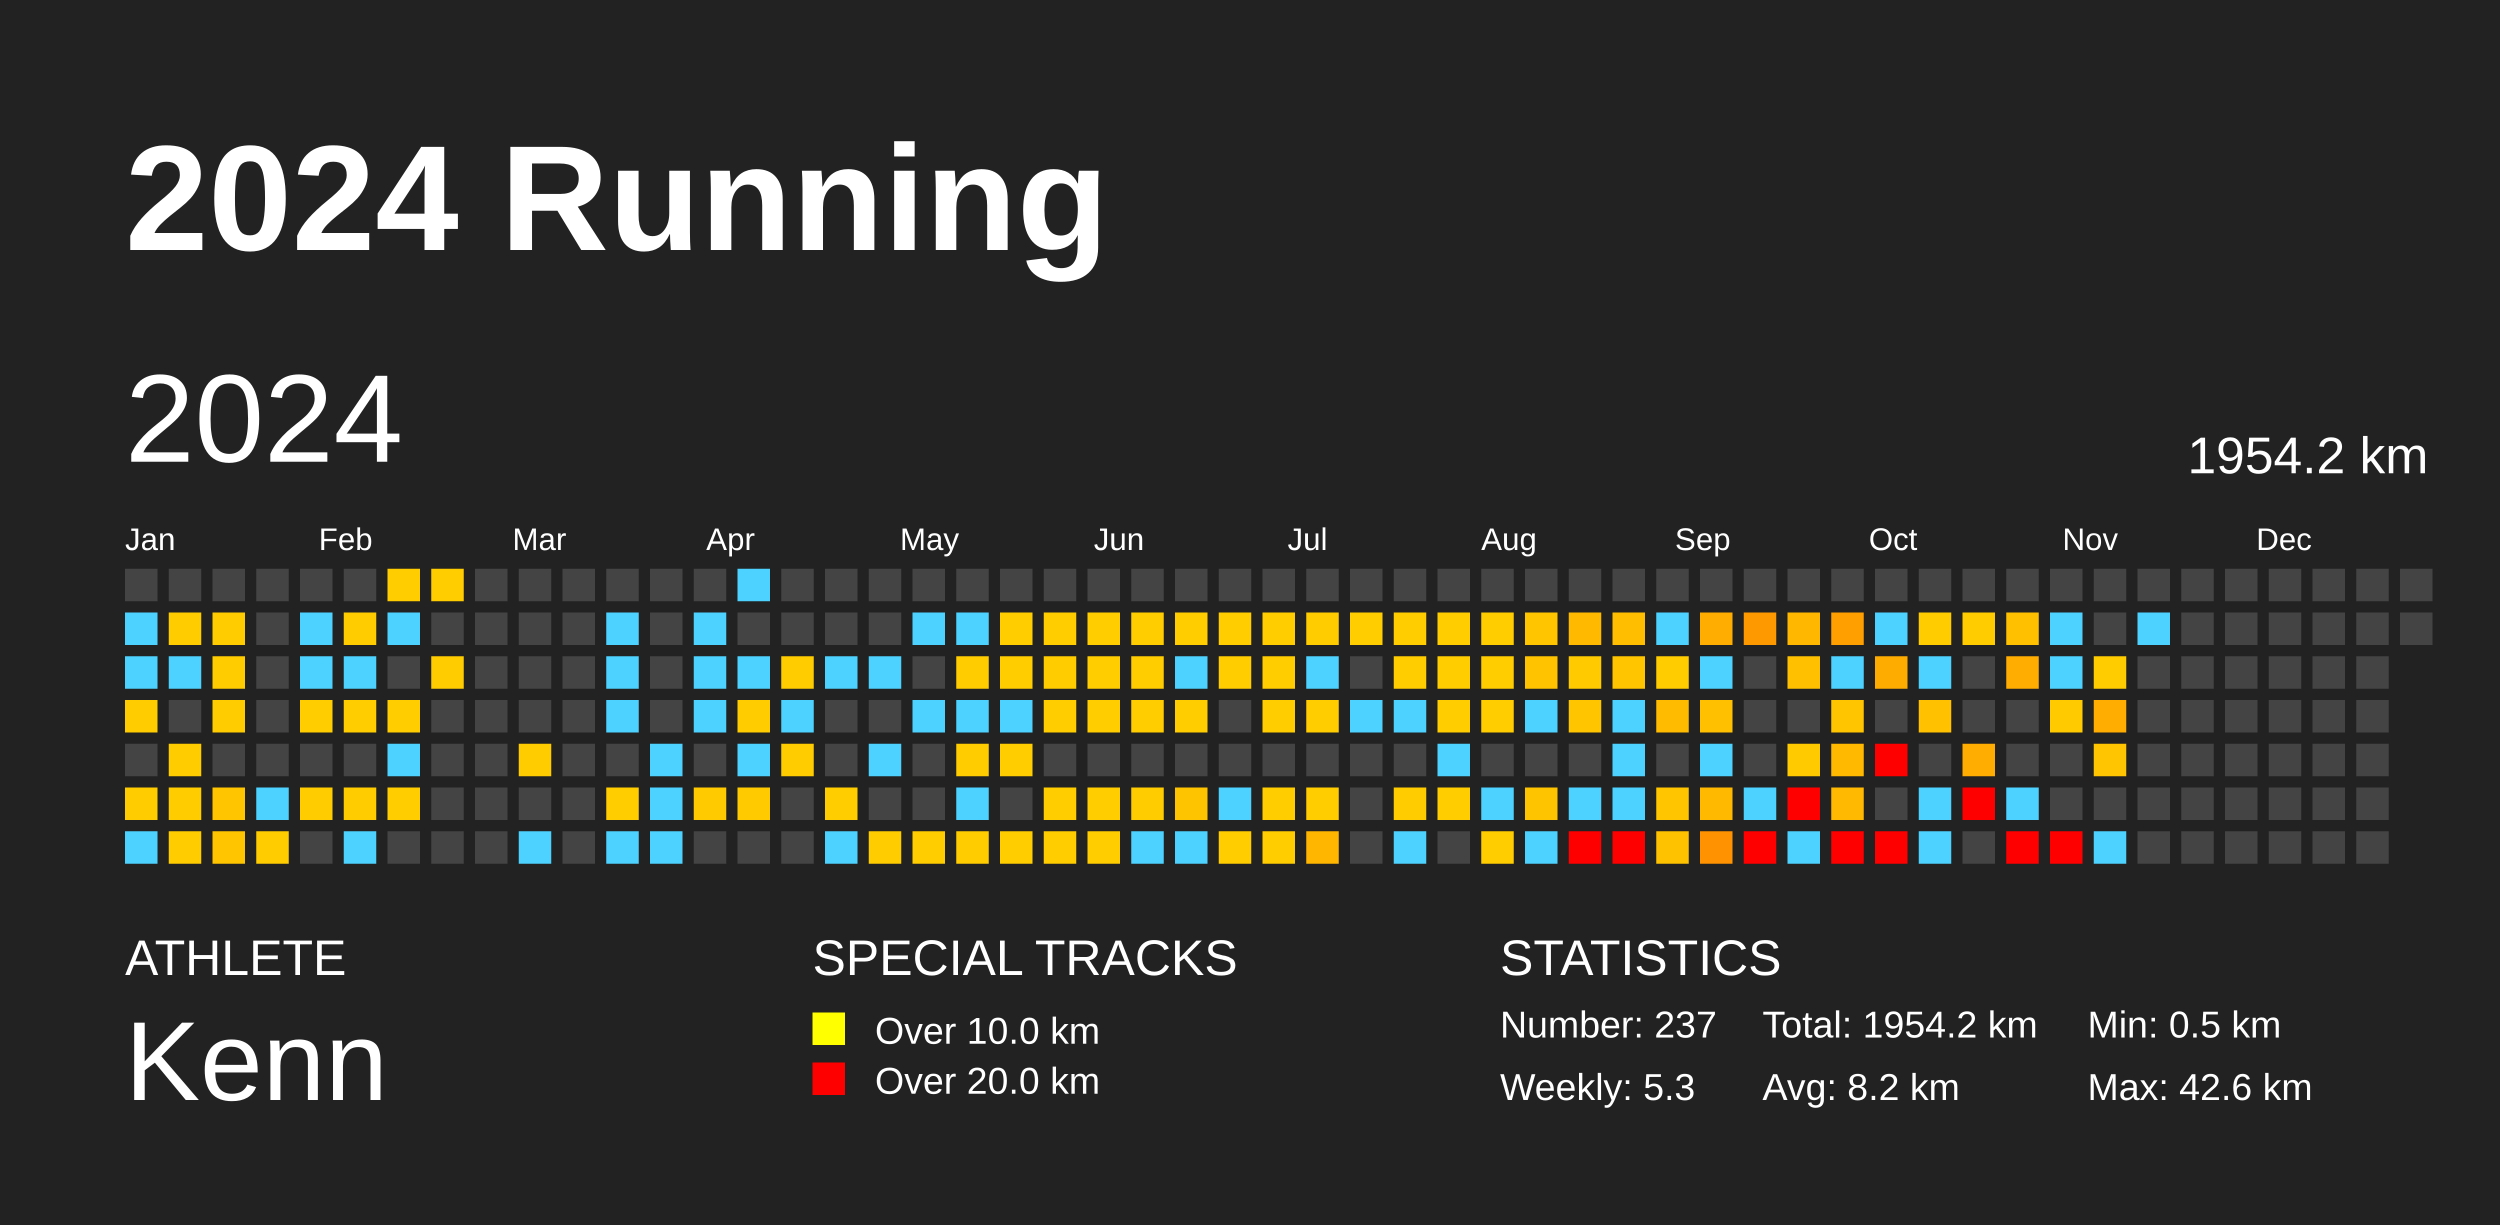
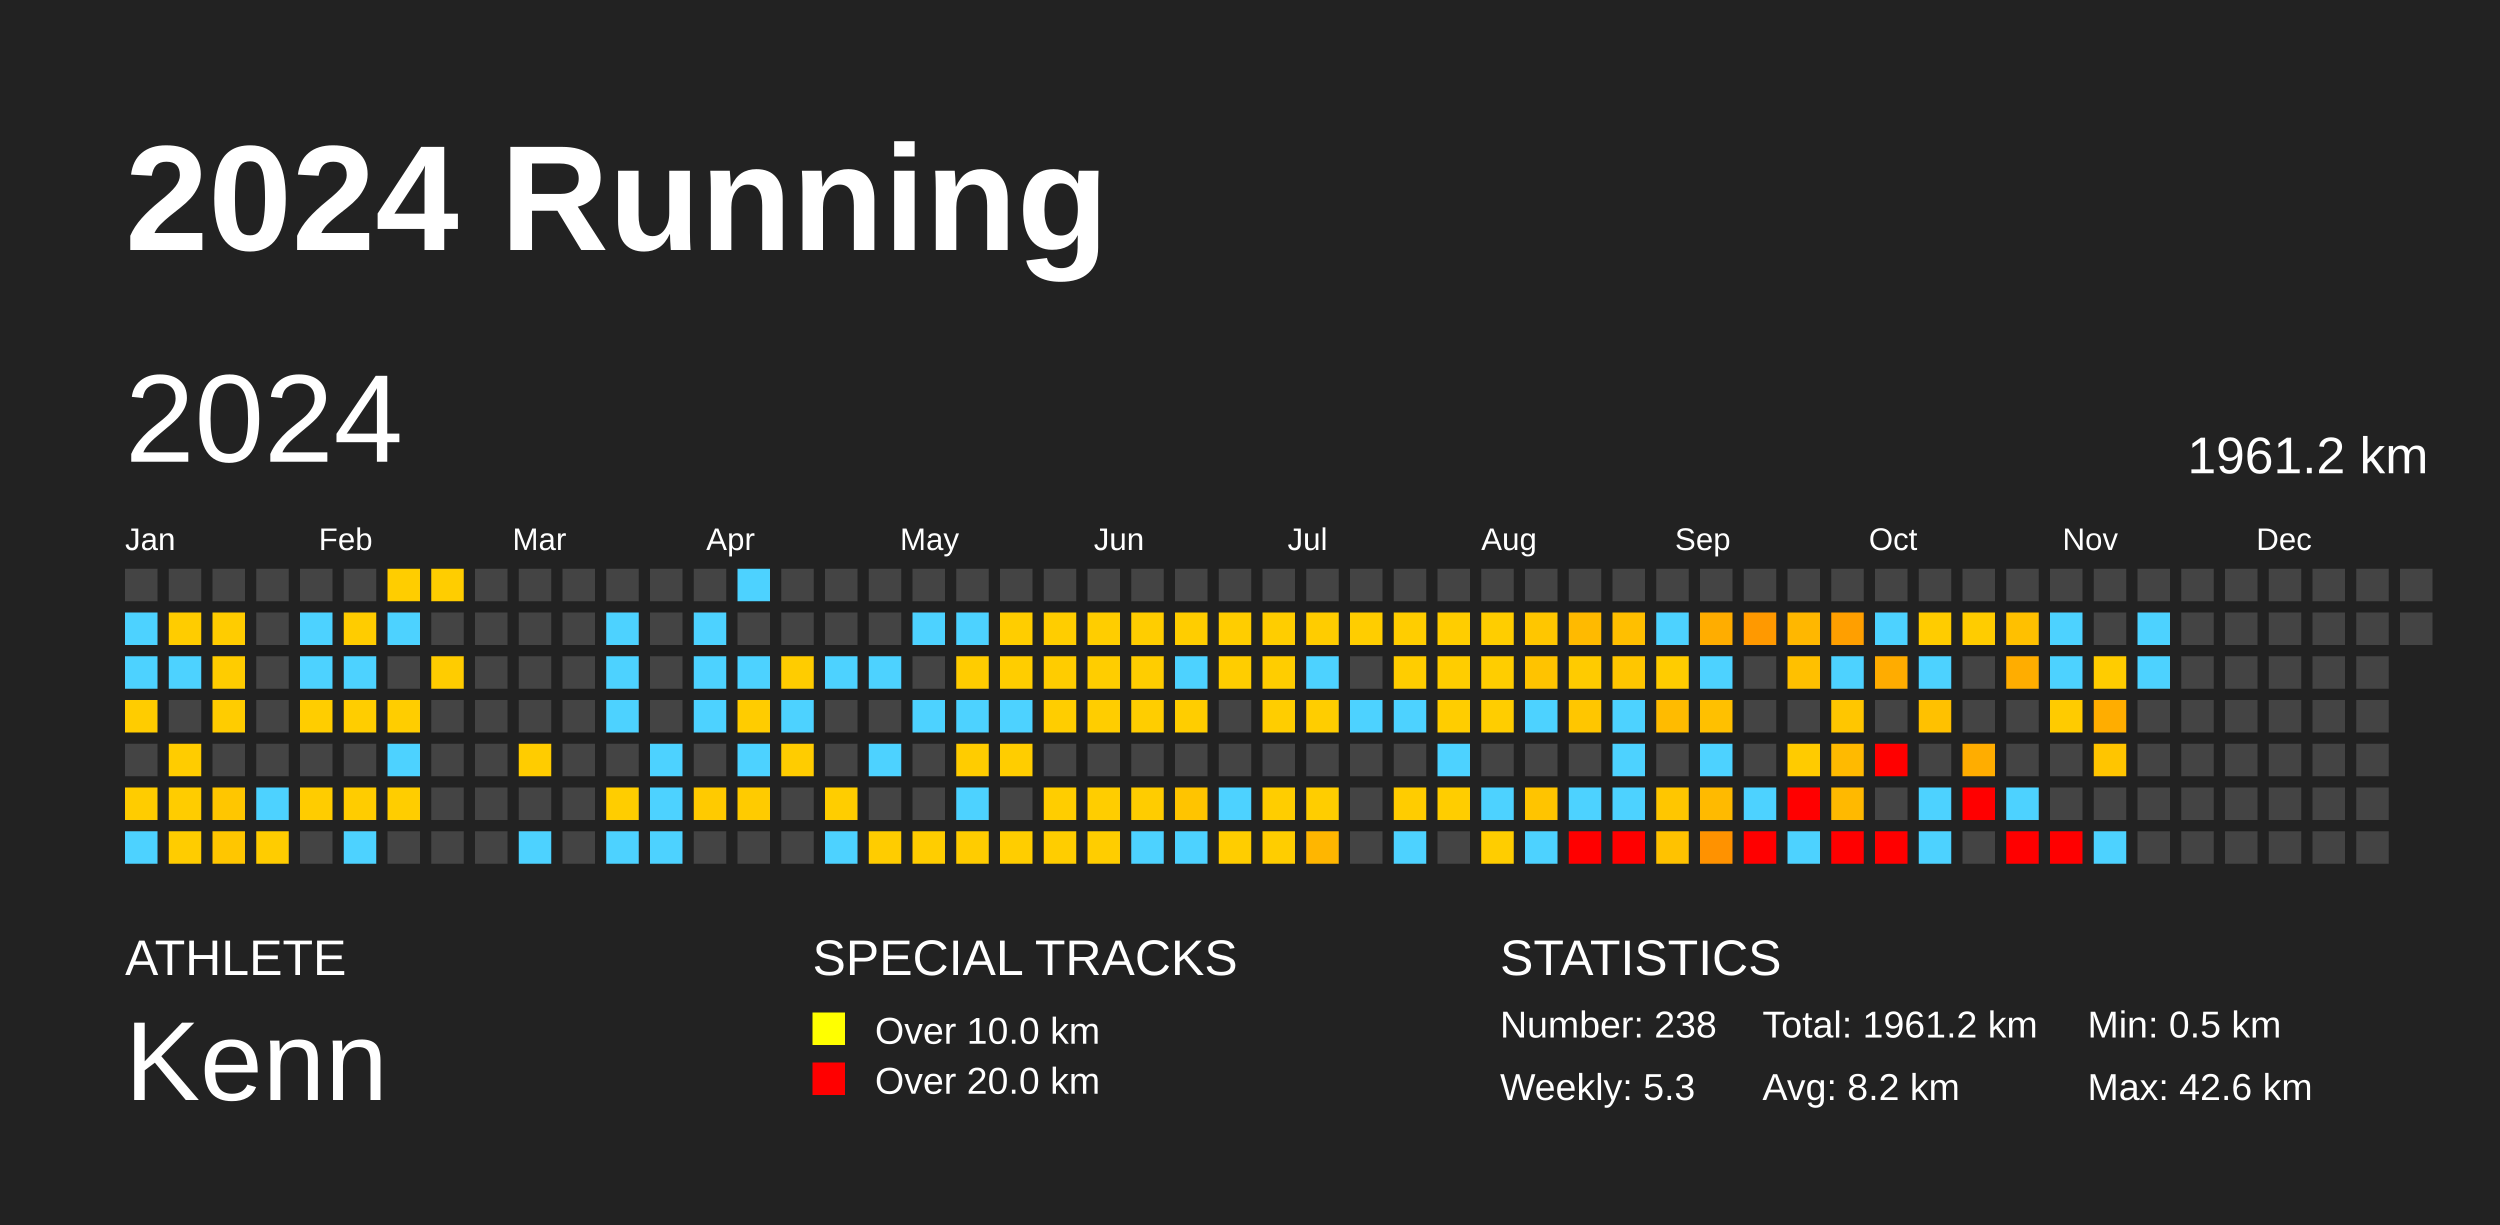
<svg xmlns="http://www.w3.org/2000/svg" baseProfile="full" height="98mm" version="1.1" viewBox="0,0,200,98" width="200mm">
  <defs />
  <rect fill="#222222" height="98" width="200" x="0" y="0" />
  <text fill="#FFFFFF" style="font-size:12px; font-family:Arial; font-weight:bold;" x="10" y="20">2024 Running</text>
  <text fill="#FFFFFF" style="font-size:4px; font-family:Arial" x="10" y="78">ATHLETE</text>
  <text fill="#FFFFFF" style="font-size:9px; font-family:Arial" x="10" y="88">Kenn</text>
  <text fill="#FFFFFF" style="font-size:4px; font-family:Arial" x="65" y="78">SPECIAL TRACKS</text>
  <rect fill="yellow" height="2.6" width="2.6" x="65" y="81" />
  <text fill="#FFFFFF" style="font-size:3px; font-family:Arial" x="70" y="83.5">Over 10.0 km</text>
  <rect fill="red" height="2.6" width="2.6" x="65" y="85" />
  <text fill="#FFFFFF" style="font-size:3px; font-family:Arial" x="70" y="87.5">Over 20.0 km</text>
  <text fill="#FFFFFF" style="font-size:4px; font-family:Arial" x="120" y="78">STATISTICS</text>
-   <text fill="#FFFFFF" style="font-size:3px; font-family:Arial" x="120" y="83">Number: 237</text>
+   <text fill="#FFFFFF" style="font-size:3px; font-family:Arial" x="120" y="83">Number: 238</text>
  <text fill="#FFFFFF" style="font-size:3px; font-family:Arial" x="120" y="88">Weekly: 5.3</text>
-   <text fill="#FFFFFF" style="font-size:3px; font-family:Arial" x="141" y="83">Total: 1954.2 km</text>
+   <text fill="#FFFFFF" style="font-size:3px; font-family:Arial" x="141" y="83">Total: 1961.2 km</text>
  <text fill="#FFFFFF" style="font-size:3px; font-family:Arial" x="141" y="88">Avg: 8.2 km</text>
  <text fill="#FFFFFF" style="font-size:3px; font-family:Arial" x="167" y="83">Min: 0.5 km</text>
  <text fill="#FFFFFF" style="font-size:3px; font-family:Arial" x="167" y="88">Max: 42.6 km</text>
  <text dominant-baseline="hanging" fill="#FFFFFF" style="font-size:10.0px; font-family:Arial;" x="10" y="30">2024</text>
-   <text dominant-baseline="hanging" fill="#FFFFFF" style="font-size:4.125px; font-family:Arial;" x="175" y="35">1954.2 km</text>
+   <text dominant-baseline="hanging" fill="#FFFFFF" style="font-size:4.125px; font-family:Arial;" x="175" y="35">1961.2 km</text>
  <text fill="#FFFFFF" style="font-size:2.5px; font-family:Arial" x="10.0" y="44">Jan</text>
  <text fill="#FFFFFF" style="font-size:2.5px; font-family:Arial" x="25.5" y="44">Feb</text>
  <text fill="#FFFFFF" style="font-size:2.5px; font-family:Arial" x="41.0" y="44">Mar</text>
  <text fill="#FFFFFF" style="font-size:2.5px; font-family:Arial" x="56.5" y="44">Apr</text>
  <text fill="#FFFFFF" style="font-size:2.5px; font-family:Arial" x="72.0" y="44">May</text>
  <text fill="#FFFFFF" style="font-size:2.5px; font-family:Arial" x="87.5" y="44">Jun</text>
  <text fill="#FFFFFF" style="font-size:2.5px; font-family:Arial" x="103.0" y="44">Jul</text>
  <text fill="#FFFFFF" style="font-size:2.5px; font-family:Arial" x="118.5" y="44">Aug</text>
  <text fill="#FFFFFF" style="font-size:2.5px; font-family:Arial" x="134.0" y="44">Sep</text>
  <text fill="#FFFFFF" style="font-size:2.5px; font-family:Arial" x="149.5" y="44">Oct</text>
  <text fill="#FFFFFF" style="font-size:2.5px; font-family:Arial" x="165.0" y="44">Nov</text>
  <text fill="#FFFFFF" style="font-size:2.5px; font-family:Arial" x="180.5" y="44">Dec</text>
  <rect fill="#444444" height="2.6" width="2.6" x="10.0" y="45.5" />
  <rect fill="#4dd2ff" height="2.6" width="2.6" x="10.0" y="49.0" />
  <rect fill="#4dd2ff" height="2.6" width="2.6" x="10.0" y="52.5" />
  <rect fill="#ffcc00" height="2.6" width="2.6" x="10.0" y="56.0" />
  <rect fill="#444444" height="2.6" width="2.6" x="10.0" y="59.5" />
  <rect fill="#ffcc00" height="2.6" width="2.6" x="10.0" y="63.0" />
  <rect fill="#4dd2ff" height="2.6" width="2.6" x="10.0" y="66.5" />
  <rect fill="#444444" height="2.6" width="2.6" x="13.5" y="45.5" />
  <rect fill="#ffcc00" height="2.6" width="2.6" x="13.5" y="49.0" />
  <rect fill="#4dd2ff" height="2.6" width="2.6" x="13.5" y="52.5" />
  <rect fill="#444444" height="2.6" width="2.6" x="13.5" y="56.0" />
  <rect fill="#ffcc00" height="2.6" width="2.6" x="13.5" y="59.5" />
  <rect fill="#ffcc00" height="2.6" width="2.6" x="13.5" y="63.0" />
  <rect fill="#ffcc00" height="2.6" width="2.6" x="13.5" y="66.5" />
  <rect fill="#444444" height="2.6" width="2.6" x="17.0" y="45.5" />
  <rect fill="#ffcc00" height="2.6" width="2.6" x="17.0" y="49.0" />
  <rect fill="#ffcc00" height="2.6" width="2.6" x="17.0" y="52.5" />
  <rect fill="#ffcc00" height="2.6" width="2.6" x="17.0" y="56.0" />
  <rect fill="#444444" height="2.6" width="2.6" x="17.0" y="59.5" />
  <rect fill="#ffc600" height="2.6" width="2.6" x="17.0" y="63.0" />
  <rect fill="#ffc600" height="2.6" width="2.6" x="17.0" y="66.5" />
  <rect fill="#444444" height="2.6" width="2.6" x="20.5" y="45.5" />
  <rect fill="#444444" height="2.6" width="2.6" x="20.5" y="49.0" />
  <rect fill="#444444" height="2.6" width="2.6" x="20.5" y="52.5" />
  <rect fill="#444444" height="2.6" width="2.6" x="20.5" y="56.0" />
  <rect fill="#444444" height="2.6" width="2.6" x="20.5" y="59.5" />
  <rect fill="#4dd2ff" height="2.6" width="2.6" x="20.5" y="63.0" />
  <rect fill="#ffcc00" height="2.6" width="2.6" x="20.5" y="66.5" />
  <rect fill="#444444" height="2.6" width="2.6" x="24.0" y="45.5" />
  <rect fill="#4dd2ff" height="2.6" width="2.6" x="24.0" y="49.0" />
  <rect fill="#4dd2ff" height="2.6" width="2.6" x="24.0" y="52.5" />
  <rect fill="#ffcd00" height="2.6" width="2.6" x="24.0" y="56.0" />
  <rect fill="#444444" height="2.6" width="2.6" x="24.0" y="59.5" />
  <rect fill="#ffcc00" height="2.6" width="2.6" x="24.0" y="63.0" />
  <rect fill="#444444" height="2.6" width="2.6" x="24.0" y="66.5" />
  <rect fill="#444444" height="2.6" width="2.6" x="27.5" y="45.5" />
  <rect fill="#ffcc00" height="2.6" width="2.6" x="27.5" y="49.0" />
  <rect fill="#4dd2ff" height="2.6" width="2.6" x="27.5" y="52.5" />
  <rect fill="#ffcd00" height="2.6" width="2.6" x="27.5" y="56.0" />
  <rect fill="#444444" height="2.6" width="2.6" x="27.5" y="59.5" />
  <rect fill="#ffcc00" height="2.6" width="2.6" x="27.5" y="63.0" />
  <rect fill="#4dd2ff" height="2.6" width="2.6" x="27.5" y="66.5" />
  <rect fill="#ffcd00" height="2.6" width="2.6" x="31.0" y="45.5" />
  <rect fill="#4dd2ff" height="2.6" width="2.6" x="31.0" y="49.0" />
  <rect fill="#444444" height="2.6" width="2.6" x="31.0" y="52.5" />
  <rect fill="#ffcd00" height="2.6" width="2.6" x="31.0" y="56.0" />
  <rect fill="#4dd2ff" height="2.6" width="2.6" x="31.0" y="59.5" />
  <rect fill="#ffcd00" height="2.6" width="2.6" x="31.0" y="63.0" />
  <rect fill="#444444" height="2.6" width="2.6" x="31.0" y="66.5" />
  <rect fill="#ffcd00" height="2.6" width="2.6" x="34.5" y="45.5" />
  <rect fill="#444444" height="2.6" width="2.6" x="34.5" y="49.0" />
  <rect fill="#ffcc00" height="2.6" width="2.6" x="34.5" y="52.5" />
  <rect fill="#444444" height="2.6" width="2.6" x="34.5" y="56.0" />
  <rect fill="#444444" height="2.6" width="2.6" x="34.5" y="59.5" />
  <rect fill="#444444" height="2.6" width="2.6" x="34.5" y="63.0" />
  <rect fill="#444444" height="2.6" width="2.6" x="34.5" y="66.5" />
  <rect fill="#444444" height="2.6" width="2.6" x="38.0" y="45.5" />
  <rect fill="#444444" height="2.6" width="2.6" x="38.0" y="49.0" />
  <rect fill="#444444" height="2.6" width="2.6" x="38.0" y="52.5" />
  <rect fill="#444444" height="2.6" width="2.6" x="38.0" y="56.0" />
  <rect fill="#444444" height="2.6" width="2.6" x="38.0" y="59.5" />
  <rect fill="#444444" height="2.6" width="2.6" x="38.0" y="63.0" />
  <rect fill="#444444" height="2.6" width="2.6" x="38.0" y="66.5" />
  <rect fill="#444444" height="2.6" width="2.6" x="41.5" y="45.5" />
  <rect fill="#444444" height="2.6" width="2.6" x="41.5" y="49.0" />
  <rect fill="#444444" height="2.6" width="2.6" x="41.5" y="52.5" />
  <rect fill="#444444" height="2.6" width="2.6" x="41.5" y="56.0" />
  <rect fill="#ffcc00" height="2.6" width="2.6" x="41.5" y="59.5" />
  <rect fill="#444444" height="2.6" width="2.6" x="41.5" y="63.0" />
  <rect fill="#4dd2ff" height="2.6" width="2.6" x="41.5" y="66.5" />
  <rect fill="#444444" height="2.6" width="2.6" x="45.0" y="45.5" />
  <rect fill="#444444" height="2.6" width="2.6" x="45.0" y="49.0" />
  <rect fill="#444444" height="2.6" width="2.6" x="45.0" y="52.5" />
  <rect fill="#444444" height="2.6" width="2.6" x="45.0" y="56.0" />
  <rect fill="#444444" height="2.6" width="2.6" x="45.0" y="59.5" />
  <rect fill="#444444" height="2.6" width="2.6" x="45.0" y="63.0" />
  <rect fill="#444444" height="2.6" width="2.6" x="45.0" y="66.5" />
  <rect fill="#444444" height="2.6" width="2.6" x="48.5" y="45.5" />
  <rect fill="#4dd2ff" height="2.6" width="2.6" x="48.5" y="49.0" />
  <rect fill="#4dd2ff" height="2.6" width="2.6" x="48.5" y="52.5" />
  <rect fill="#4dd2ff" height="2.6" width="2.6" x="48.5" y="56.0" />
  <rect fill="#444444" height="2.6" width="2.6" x="48.5" y="59.5" />
  <rect fill="#ffcd00" height="2.6" width="2.6" x="48.5" y="63.0" />
  <rect fill="#4dd2ff" height="2.6" width="2.6" x="48.5" y="66.5" />
  <rect fill="#444444" height="2.6" width="2.6" x="52.0" y="45.5" />
  <rect fill="#444444" height="2.6" width="2.6" x="52.0" y="49.0" />
  <rect fill="#444444" height="2.6" width="2.6" x="52.0" y="52.5" />
  <rect fill="#444444" height="2.6" width="2.6" x="52.0" y="56.0" />
  <rect fill="#4dd2ff" height="2.6" width="2.6" x="52.0" y="59.5" />
  <rect fill="#4dd2ff" height="2.6" width="2.6" x="52.0" y="63.0" />
  <rect fill="#4dd2ff" height="2.6" width="2.6" x="52.0" y="66.5" />
  <rect fill="#444444" height="2.6" width="2.6" x="55.5" y="45.5" />
  <rect fill="#4dd2ff" height="2.6" width="2.6" x="55.5" y="49.0" />
  <rect fill="#4dd2ff" height="2.6" width="2.6" x="55.5" y="52.5" />
  <rect fill="#4dd2ff" height="2.6" width="2.6" x="55.5" y="56.0" />
  <rect fill="#444444" height="2.6" width="2.6" x="55.5" y="59.5" />
  <rect fill="#ffca00" height="2.6" width="2.6" x="55.5" y="63.0" />
  <rect fill="#444444" height="2.6" width="2.6" x="55.5" y="66.5" />
  <rect fill="#4dd2ff" height="2.6" width="2.6" x="59.0" y="45.5" />
  <rect fill="#444444" height="2.6" width="2.6" x="59.0" y="49.0" />
  <rect fill="#4dd2ff" height="2.6" width="2.6" x="59.0" y="52.5" />
  <rect fill="#ffcc00" height="2.6" width="2.6" x="59.0" y="56.0" />
  <rect fill="#4dd2ff" height="2.6" width="2.6" x="59.0" y="59.5" />
  <rect fill="#ffcb00" height="2.6" width="2.6" x="59.0" y="63.0" />
  <rect fill="#444444" height="2.6" width="2.6" x="59.0" y="66.5" />
  <rect fill="#444444" height="2.6" width="2.6" x="62.5" y="45.5" />
  <rect fill="#444444" height="2.6" width="2.6" x="62.5" y="49.0" />
  <rect fill="#ffcc00" height="2.6" width="2.6" x="62.5" y="52.5" />
  <rect fill="#4dd2ff" height="2.6" width="2.6" x="62.5" y="56.0" />
  <rect fill="#ffcc00" height="2.6" width="2.6" x="62.5" y="59.5" />
  <rect fill="#444444" height="2.6" width="2.6" x="62.5" y="63.0" />
  <rect fill="#444444" height="2.6" width="2.6" x="62.5" y="66.5" />
  <rect fill="#444444" height="2.6" width="2.6" x="66.0" y="45.5" />
  <rect fill="#444444" height="2.6" width="2.6" x="66.0" y="49.0" />
  <rect fill="#4dd2ff" height="2.6" width="2.6" x="66.0" y="52.5" />
  <rect fill="#444444" height="2.6" width="2.6" x="66.0" y="56.0" />
  <rect fill="#444444" height="2.6" width="2.6" x="66.0" y="59.5" />
  <rect fill="#ffcd00" height="2.6" width="2.6" x="66.0" y="63.0" />
  <rect fill="#4dd2ff" height="2.6" width="2.6" x="66.0" y="66.5" />
  <rect fill="#444444" height="2.6" width="2.6" x="69.5" y="45.5" />
  <rect fill="#444444" height="2.6" width="2.6" x="69.5" y="49.0" />
  <rect fill="#4dd2ff" height="2.6" width="2.6" x="69.5" y="52.5" />
  <rect fill="#444444" height="2.6" width="2.6" x="69.5" y="56.0" />
  <rect fill="#4dd2ff" height="2.6" width="2.6" x="69.5" y="59.5" />
  <rect fill="#444444" height="2.6" width="2.6" x="69.5" y="63.0" />
  <rect fill="#ffcc00" height="2.6" width="2.6" x="69.5" y="66.5" />
  <rect fill="#444444" height="2.6" width="2.6" x="73.0" y="45.5" />
  <rect fill="#4dd2ff" height="2.6" width="2.6" x="73.0" y="49.0" />
  <rect fill="#444444" height="2.6" width="2.6" x="73.0" y="52.5" />
  <rect fill="#4dd2ff" height="2.6" width="2.6" x="73.0" y="56.0" />
  <rect fill="#444444" height="2.6" width="2.6" x="73.0" y="59.5" />
  <rect fill="#444444" height="2.6" width="2.6" x="73.0" y="63.0" />
  <rect fill="#ffcd00" height="2.6" width="2.6" x="73.0" y="66.5" />
  <rect fill="#444444" height="2.6" width="2.6" x="76.5" y="45.5" />
  <rect fill="#4dd2ff" height="2.6" width="2.6" x="76.5" y="49.0" />
  <rect fill="#ffcc00" height="2.6" width="2.6" x="76.5" y="52.5" />
  <rect fill="#4dd2ff" height="2.6" width="2.6" x="76.5" y="56.0" />
  <rect fill="#ffcc00" height="2.6" width="2.6" x="76.5" y="59.5" />
  <rect fill="#4dd2ff" height="2.6" width="2.6" x="76.5" y="63.0" />
  <rect fill="#ffcc00" height="2.6" width="2.6" x="76.5" y="66.5" />
  <rect fill="#444444" height="2.6" width="2.6" x="80.0" y="45.5" />
  <rect fill="#ffcd00" height="2.6" width="2.6" x="80.0" y="49.0" />
  <rect fill="#ffcd00" height="2.6" width="2.6" x="80.0" y="52.5" />
  <rect fill="#4dd2ff" height="2.6" width="2.6" x="80.0" y="56.0" />
  <rect fill="#ffcd00" height="2.6" width="2.6" x="80.0" y="59.5" />
  <rect fill="#444444" height="2.6" width="2.6" x="80.0" y="63.0" />
  <rect fill="#ffcd00" height="2.6" width="2.6" x="80.0" y="66.5" />
  <rect fill="#444444" height="2.6" width="2.6" x="83.5" y="45.5" />
  <rect fill="#ffcd00" height="2.6" width="2.6" x="83.5" y="49.0" />
  <rect fill="#ffcc00" height="2.6" width="2.6" x="83.5" y="52.5" />
  <rect fill="#ffcd00" height="2.6" width="2.6" x="83.5" y="56.0" />
  <rect fill="#444444" height="2.6" width="2.6" x="83.5" y="59.5" />
  <rect fill="#ffcd00" height="2.6" width="2.6" x="83.5" y="63.0" />
  <rect fill="#ffcd00" height="2.6" width="2.6" x="83.5" y="66.5" />
  <rect fill="#444444" height="2.6" width="2.6" x="87.0" y="45.5" />
  <rect fill="#ffcd00" height="2.6" width="2.6" x="87.0" y="49.0" />
  <rect fill="#ffcd00" height="2.6" width="2.6" x="87.0" y="52.5" />
  <rect fill="#ffcd00" height="2.6" width="2.6" x="87.0" y="56.0" />
  <rect fill="#444444" height="2.6" width="2.6" x="87.0" y="59.5" />
  <rect fill="#ffcd00" height="2.6" width="2.6" x="87.0" y="63.0" />
  <rect fill="#ffcd00" height="2.6" width="2.6" x="87.0" y="66.5" />
  <rect fill="#444444" height="2.6" width="2.6" x="90.5" y="45.5" />
  <rect fill="#ffcd00" height="2.6" width="2.6" x="90.5" y="49.0" />
  <rect fill="#ffcd00" height="2.6" width="2.6" x="90.5" y="52.5" />
  <rect fill="#ffcd00" height="2.6" width="2.6" x="90.5" y="56.0" />
  <rect fill="#444444" height="2.6" width="2.6" x="90.5" y="59.5" />
  <rect fill="#ffcc00" height="2.6" width="2.6" x="90.5" y="63.0" />
  <rect fill="#4dd2ff" height="2.6" width="2.6" x="90.5" y="66.5" />
  <rect fill="#444444" height="2.6" width="2.6" x="94.0" y="45.5" />
  <rect fill="#ffcd00" height="2.6" width="2.6" x="94.0" y="49.0" />
  <rect fill="#4dd2ff" height="2.6" width="2.6" x="94.0" y="52.5" />
  <rect fill="#ffcd00" height="2.6" width="2.6" x="94.0" y="56.0" />
  <rect fill="#444444" height="2.6" width="2.6" x="94.0" y="59.5" />
  <rect fill="#ffc400" height="2.6" width="2.6" x="94.0" y="63.0" />
  <rect fill="#4dd2ff" height="2.6" width="2.6" x="94.0" y="66.5" />
  <rect fill="#444444" height="2.6" width="2.6" x="97.5" y="45.5" />
  <rect fill="#ffcd00" height="2.6" width="2.6" x="97.5" y="49.0" />
  <rect fill="#ffcd00" height="2.6" width="2.6" x="97.5" y="52.5" />
  <rect fill="#444444" height="2.6" width="2.6" x="97.5" y="56.0" />
  <rect fill="#444444" height="2.6" width="2.6" x="97.5" y="59.5" />
  <rect fill="#4dd2ff" height="2.6" width="2.6" x="97.5" y="63.0" />
  <rect fill="#ffcd00" height="2.6" width="2.6" x="97.5" y="66.5" />
  <rect fill="#444444" height="2.6" width="2.6" x="101.0" y="45.5" />
  <rect fill="#ffcd00" height="2.6" width="2.6" x="101.0" y="49.0" />
  <rect fill="#ffcd00" height="2.6" width="2.6" x="101.0" y="52.5" />
  <rect fill="#ffcd00" height="2.6" width="2.6" x="101.0" y="56.0" />
  <rect fill="#444444" height="2.6" width="2.6" x="101.0" y="59.5" />
  <rect fill="#ffcd00" height="2.6" width="2.6" x="101.0" y="63.0" />
  <rect fill="#ffcd00" height="2.6" width="2.6" x="101.0" y="66.5" />
  <rect fill="#444444" height="2.6" width="2.6" x="104.5" y="45.5" />
  <rect fill="#ffcc00" height="2.6" width="2.6" x="104.5" y="49.0" />
  <rect fill="#4dd2ff" height="2.6" width="2.6" x="104.5" y="52.5" />
  <rect fill="#ffcd00" height="2.6" width="2.6" x="104.5" y="56.0" />
  <rect fill="#444444" height="2.6" width="2.6" x="104.5" y="59.5" />
  <rect fill="#ffcd00" height="2.6" width="2.6" x="104.5" y="63.0" />
  <rect fill="#ffb600" height="2.6" width="2.6" x="104.5" y="66.5" />
  <rect fill="#444444" height="2.6" width="2.6" x="108.0" y="45.5" />
  <rect fill="#ffcd00" height="2.6" width="2.6" x="108.0" y="49.0" />
  <rect fill="#444444" height="2.6" width="2.6" x="108.0" y="52.5" />
  <rect fill="#4dd2ff" height="2.6" width="2.6" x="108.0" y="56.0" />
  <rect fill="#444444" height="2.6" width="2.6" x="108.0" y="59.5" />
  <rect fill="#444444" height="2.6" width="2.6" x="108.0" y="63.0" />
  <rect fill="#444444" height="2.6" width="2.6" x="108.0" y="66.5" />
  <rect fill="#444444" height="2.6" width="2.6" x="111.5" y="45.5" />
  <rect fill="#ffcd00" height="2.6" width="2.6" x="111.5" y="49.0" />
  <rect fill="#ffcd00" height="2.6" width="2.6" x="111.5" y="52.5" />
  <rect fill="#4dd2ff" height="2.6" width="2.6" x="111.5" y="56.0" />
  <rect fill="#444444" height="2.6" width="2.6" x="111.5" y="59.5" />
  <rect fill="#ffcc00" height="2.6" width="2.6" x="111.5" y="63.0" />
  <rect fill="#4dd2ff" height="2.6" width="2.6" x="111.5" y="66.5" />
  <rect fill="#444444" height="2.6" width="2.6" x="115.0" y="45.5" />
  <rect fill="#ffcd00" height="2.6" width="2.6" x="115.0" y="49.0" />
  <rect fill="#ffcd00" height="2.6" width="2.6" x="115.0" y="52.5" />
  <rect fill="#ffcd00" height="2.6" width="2.6" x="115.0" y="56.0" />
  <rect fill="#4dd2ff" height="2.6" width="2.6" x="115.0" y="59.5" />
  <rect fill="#ffcd00" height="2.6" width="2.6" x="115.0" y="63.0" />
  <rect fill="#444444" height="2.6" width="2.6" x="115.0" y="66.5" />
  <rect fill="#444444" height="2.6" width="2.6" x="118.5" y="45.5" />
  <rect fill="#ffcd00" height="2.6" width="2.6" x="118.5" y="49.0" />
  <rect fill="#ffcd00" height="2.6" width="2.6" x="118.5" y="52.5" />
  <rect fill="#ffcd00" height="2.6" width="2.6" x="118.5" y="56.0" />
  <rect fill="#444444" height="2.6" width="2.6" x="118.5" y="59.5" />
  <rect fill="#4dd2ff" height="2.6" width="2.6" x="118.5" y="63.0" />
  <rect fill="#ffcd00" height="2.6" width="2.6" x="118.5" y="66.5" />
  <rect fill="#444444" height="2.6" width="2.6" x="122.0" y="45.5" />
  <rect fill="#ffc600" height="2.6" width="2.6" x="122.0" y="49.0" />
  <rect fill="#ffc300" height="2.6" width="2.6" x="122.0" y="52.5" />
  <rect fill="#4dd2ff" height="2.6" width="2.6" x="122.0" y="56.0" />
  <rect fill="#444444" height="2.6" width="2.6" x="122.0" y="59.5" />
  <rect fill="#ffc400" height="2.6" width="2.6" x="122.0" y="63.0" />
  <rect fill="#4dd2ff" height="2.6" width="2.6" x="122.0" y="66.5" />
  <rect fill="#444444" height="2.6" width="2.6" x="125.5" y="45.5" />
  <rect fill="#ffba00" height="2.6" width="2.6" x="125.5" y="49.0" />
  <rect fill="#ffcb00" height="2.6" width="2.6" x="125.5" y="52.5" />
  <rect fill="#ffc600" height="2.6" width="2.6" x="125.5" y="56.0" />
  <rect fill="#444444" height="2.6" width="2.6" x="125.5" y="59.5" />
  <rect fill="#4dd2ff" height="2.6" width="2.6" x="125.5" y="63.0" />
  <rect fill="red" height="2.6" width="2.6" x="125.5" y="66.5" />
  <rect fill="#444444" height="2.6" width="2.6" x="129.0" y="45.5" />
  <rect fill="#ffbf00" height="2.6" width="2.6" x="129.0" y="49.0" />
  <rect fill="#ffc600" height="2.6" width="2.6" x="129.0" y="52.5" />
  <rect fill="#4dd2ff" height="2.6" width="2.6" x="129.0" y="56.0" />
  <rect fill="#4dd2ff" height="2.6" width="2.6" x="129.0" y="59.5" />
  <rect fill="#4dd2ff" height="2.6" width="2.6" x="129.0" y="63.0" />
  <rect fill="red" height="2.6" width="2.6" x="129.0" y="66.5" />
  <rect fill="#444444" height="2.6" width="2.6" x="132.5" y="45.5" />
  <rect fill="#4dd2ff" height="2.6" width="2.6" x="132.5" y="49.0" />
  <rect fill="#ffcc00" height="2.6" width="2.6" x="132.5" y="52.5" />
  <rect fill="#ffbb00" height="2.6" width="2.6" x="132.5" y="56.0" />
  <rect fill="#444444" height="2.6" width="2.6" x="132.5" y="59.5" />
  <rect fill="#ffc600" height="2.6" width="2.6" x="132.5" y="63.0" />
  <rect fill="#ffc200" height="2.6" width="2.6" x="132.5" y="66.5" />
  <rect fill="#444444" height="2.6" width="2.6" x="136.0" y="45.5" />
  <rect fill="#ffad00" height="2.6" width="2.6" x="136.0" y="49.0" />
  <rect fill="#4dd2ff" height="2.6" width="2.6" x="136.0" y="52.5" />
  <rect fill="#ffc000" height="2.6" width="2.6" x="136.0" y="56.0" />
  <rect fill="#4dd2ff" height="2.6" width="2.6" x="136.0" y="59.5" />
  <rect fill="#ffba00" height="2.6" width="2.6" x="136.0" y="63.0" />
  <rect fill="#ff9200" height="2.6" width="2.6" x="136.0" y="66.5" />
  <rect fill="#444444" height="2.6" width="2.6" x="139.5" y="45.5" />
  <rect fill="#ff9900" height="2.6" width="2.6" x="139.5" y="49.0" />
  <rect fill="#444444" height="2.6" width="2.6" x="139.5" y="52.5" />
  <rect fill="#444444" height="2.6" width="2.6" x="139.5" y="56.0" />
  <rect fill="#444444" height="2.6" width="2.6" x="139.5" y="59.5" />
  <rect fill="#4dd2ff" height="2.6" width="2.6" x="139.5" y="63.0" />
  <rect fill="red" height="2.6" width="2.6" x="139.5" y="66.5" />
  <rect fill="#444444" height="2.6" width="2.6" x="143.0" y="45.5" />
  <rect fill="#ffb700" height="2.6" width="2.6" x="143.0" y="49.0" />
  <rect fill="#ffc000" height="2.6" width="2.6" x="143.0" y="52.5" />
  <rect fill="#444444" height="2.6" width="2.6" x="143.0" y="56.0" />
  <rect fill="#ffcb00" height="2.6" width="2.6" x="143.0" y="59.5" />
  <rect fill="red" height="2.6" width="2.6" x="143.0" y="63.0" />
  <rect fill="#4dd2ff" height="2.6" width="2.6" x="143.0" y="66.5" />
  <rect fill="#444444" height="2.6" width="2.6" x="146.5" y="45.5" />
  <rect fill="#ff9f00" height="2.6" width="2.6" x="146.5" y="49.0" />
  <rect fill="#4dd2ff" height="2.6" width="2.6" x="146.5" y="52.5" />
  <rect fill="#ffc600" height="2.6" width="2.6" x="146.5" y="56.0" />
  <rect fill="#ffba00" height="2.6" width="2.6" x="146.5" y="59.5" />
  <rect fill="#ffb900" height="2.6" width="2.6" x="146.5" y="63.0" />
  <rect fill="red" height="2.6" width="2.6" x="146.5" y="66.5" />
  <rect fill="#444444" height="2.6" width="2.6" x="150.0" y="45.5" />
  <rect fill="#4dd2ff" height="2.6" width="2.6" x="150.0" y="49.0" />
  <rect fill="#ffac00" height="2.6" width="2.6" x="150.0" y="52.5" />
  <rect fill="#444444" height="2.6" width="2.6" x="150.0" y="56.0" />
  <rect fill="red" height="2.6" width="2.6" x="150.0" y="59.5" />
  <rect fill="#444444" height="2.6" width="2.6" x="150.0" y="63.0" />
  <rect fill="red" height="2.6" width="2.6" x="150.0" y="66.5" />
  <rect fill="#444444" height="2.6" width="2.6" x="153.5" y="45.5" />
  <rect fill="#ffcc00" height="2.6" width="2.6" x="153.5" y="49.0" />
  <rect fill="#4dd2ff" height="2.6" width="2.6" x="153.5" y="52.5" />
  <rect fill="#ffc100" height="2.6" width="2.6" x="153.5" y="56.0" />
  <rect fill="#444444" height="2.6" width="2.6" x="153.5" y="59.5" />
  <rect fill="#4dd2ff" height="2.6" width="2.6" x="153.5" y="63.0" />
  <rect fill="#4dd2ff" height="2.6" width="2.6" x="153.5" y="66.5" />
  <rect fill="#444444" height="2.6" width="2.6" x="157.0" y="45.5" />
  <rect fill="#ffcc00" height="2.6" width="2.6" x="157.0" y="49.0" />
  <rect fill="#444444" height="2.6" width="2.6" x="157.0" y="52.5" />
  <rect fill="#444444" height="2.6" width="2.6" x="157.0" y="56.0" />
  <rect fill="#ffad00" height="2.6" width="2.6" x="157.0" y="59.5" />
  <rect fill="red" height="2.6" width="2.6" x="157.0" y="63.0" />
  <rect fill="#444444" height="2.6" width="2.6" x="157.0" y="66.5" />
  <rect fill="#444444" height="2.6" width="2.6" x="160.5" y="45.5" />
  <rect fill="#ffc000" height="2.6" width="2.6" x="160.5" y="49.0" />
  <rect fill="#ffad00" height="2.6" width="2.6" x="160.5" y="52.5" />
  <rect fill="#444444" height="2.6" width="2.6" x="160.5" y="56.0" />
  <rect fill="#444444" height="2.6" width="2.6" x="160.5" y="59.5" />
  <rect fill="#4dd2ff" height="2.6" width="2.6" x="160.5" y="63.0" />
  <rect fill="red" height="2.6" width="2.6" x="160.5" y="66.5" />
  <rect fill="#444444" height="2.6" width="2.6" x="164.0" y="45.5" />
  <rect fill="#4dd2ff" height="2.6" width="2.6" x="164.0" y="49.0" />
  <rect fill="#4dd2ff" height="2.6" width="2.6" x="164.0" y="52.5" />
  <rect fill="#ffcb00" height="2.6" width="2.6" x="164.0" y="56.0" />
  <rect fill="#444444" height="2.6" width="2.6" x="164.0" y="59.5" />
  <rect fill="#444444" height="2.6" width="2.6" x="164.0" y="63.0" />
  <rect fill="red" height="2.6" width="2.6" x="164.0" y="66.5" />
  <rect fill="#444444" height="2.6" width="2.6" x="167.5" y="45.5" />
  <rect fill="#444444" height="2.6" width="2.6" x="167.5" y="49.0" />
  <rect fill="#ffcc00" height="2.6" width="2.6" x="167.5" y="52.5" />
  <rect fill="#ffad00" height="2.6" width="2.6" x="167.5" y="56.0" />
  <rect fill="#ffc500" height="2.6" width="2.6" x="167.5" y="59.5" />
  <rect fill="#444444" height="2.6" width="2.6" x="167.5" y="63.0" />
  <rect fill="#4dd2ff" height="2.6" width="2.6" x="167.5" y="66.5" />
  <rect fill="#444444" height="2.6" width="2.6" x="171.0" y="45.5" />
  <rect fill="#4dd2ff" height="2.6" width="2.6" x="171.0" y="49.0" />
-   <rect fill="#444444" height="2.6" width="2.6" x="171.0" y="52.5" />
+   <rect fill="#4dd2ff" height="2.6" width="2.6" x="171.0" y="52.5" />
  <rect fill="#444444" height="2.6" width="2.6" x="171.0" y="56.0" />
  <rect fill="#444444" height="2.6" width="2.6" x="171.0" y="59.5" />
  <rect fill="#444444" height="2.6" width="2.6" x="171.0" y="63.0" />
  <rect fill="#444444" height="2.6" width="2.6" x="171.0" y="66.5" />
  <rect fill="#444444" height="2.6" width="2.6" x="174.5" y="45.5" />
  <rect fill="#444444" height="2.6" width="2.6" x="174.5" y="49.0" />
  <rect fill="#444444" height="2.6" width="2.6" x="174.5" y="52.5" />
  <rect fill="#444444" height="2.6" width="2.6" x="174.5" y="56.0" />
  <rect fill="#444444" height="2.6" width="2.6" x="174.5" y="59.5" />
  <rect fill="#444444" height="2.6" width="2.6" x="174.5" y="63.0" />
  <rect fill="#444444" height="2.6" width="2.6" x="174.5" y="66.5" />
  <rect fill="#444444" height="2.6" width="2.6" x="178.0" y="45.5" />
  <rect fill="#444444" height="2.6" width="2.6" x="178.0" y="49.0" />
  <rect fill="#444444" height="2.6" width="2.6" x="178.0" y="52.5" />
  <rect fill="#444444" height="2.6" width="2.6" x="178.0" y="56.0" />
  <rect fill="#444444" height="2.6" width="2.6" x="178.0" y="59.5" />
  <rect fill="#444444" height="2.6" width="2.6" x="178.0" y="63.0" />
  <rect fill="#444444" height="2.6" width="2.6" x="178.0" y="66.5" />
  <rect fill="#444444" height="2.6" width="2.6" x="181.5" y="45.5" />
  <rect fill="#444444" height="2.6" width="2.6" x="181.5" y="49.0" />
  <rect fill="#444444" height="2.6" width="2.6" x="181.5" y="52.5" />
  <rect fill="#444444" height="2.6" width="2.6" x="181.5" y="56.0" />
  <rect fill="#444444" height="2.6" width="2.6" x="181.5" y="59.5" />
  <rect fill="#444444" height="2.6" width="2.6" x="181.5" y="63.0" />
  <rect fill="#444444" height="2.6" width="2.6" x="181.5" y="66.5" />
  <rect fill="#444444" height="2.6" width="2.6" x="185.0" y="45.5" />
  <rect fill="#444444" height="2.6" width="2.6" x="185.0" y="49.0" />
  <rect fill="#444444" height="2.6" width="2.6" x="185.0" y="52.5" />
  <rect fill="#444444" height="2.6" width="2.6" x="185.0" y="56.0" />
  <rect fill="#444444" height="2.6" width="2.6" x="185.0" y="59.5" />
  <rect fill="#444444" height="2.6" width="2.6" x="185.0" y="63.0" />
  <rect fill="#444444" height="2.6" width="2.6" x="185.0" y="66.5" />
  <rect fill="#444444" height="2.6" width="2.6" x="188.5" y="45.5" />
  <rect fill="#444444" height="2.6" width="2.6" x="188.5" y="49.0" />
  <rect fill="#444444" height="2.6" width="2.6" x="188.5" y="52.5" />
  <rect fill="#444444" height="2.6" width="2.6" x="188.5" y="56.0" />
  <rect fill="#444444" height="2.6" width="2.6" x="188.5" y="59.5" />
  <rect fill="#444444" height="2.6" width="2.6" x="188.5" y="63.0" />
  <rect fill="#444444" height="2.6" width="2.6" x="188.5" y="66.5" />
  <rect fill="#444444" height="2.6" width="2.6" x="192.0" y="45.5" />
  <rect fill="#444444" height="2.6" width="2.6" x="192.0" y="49.0" />
</svg>
